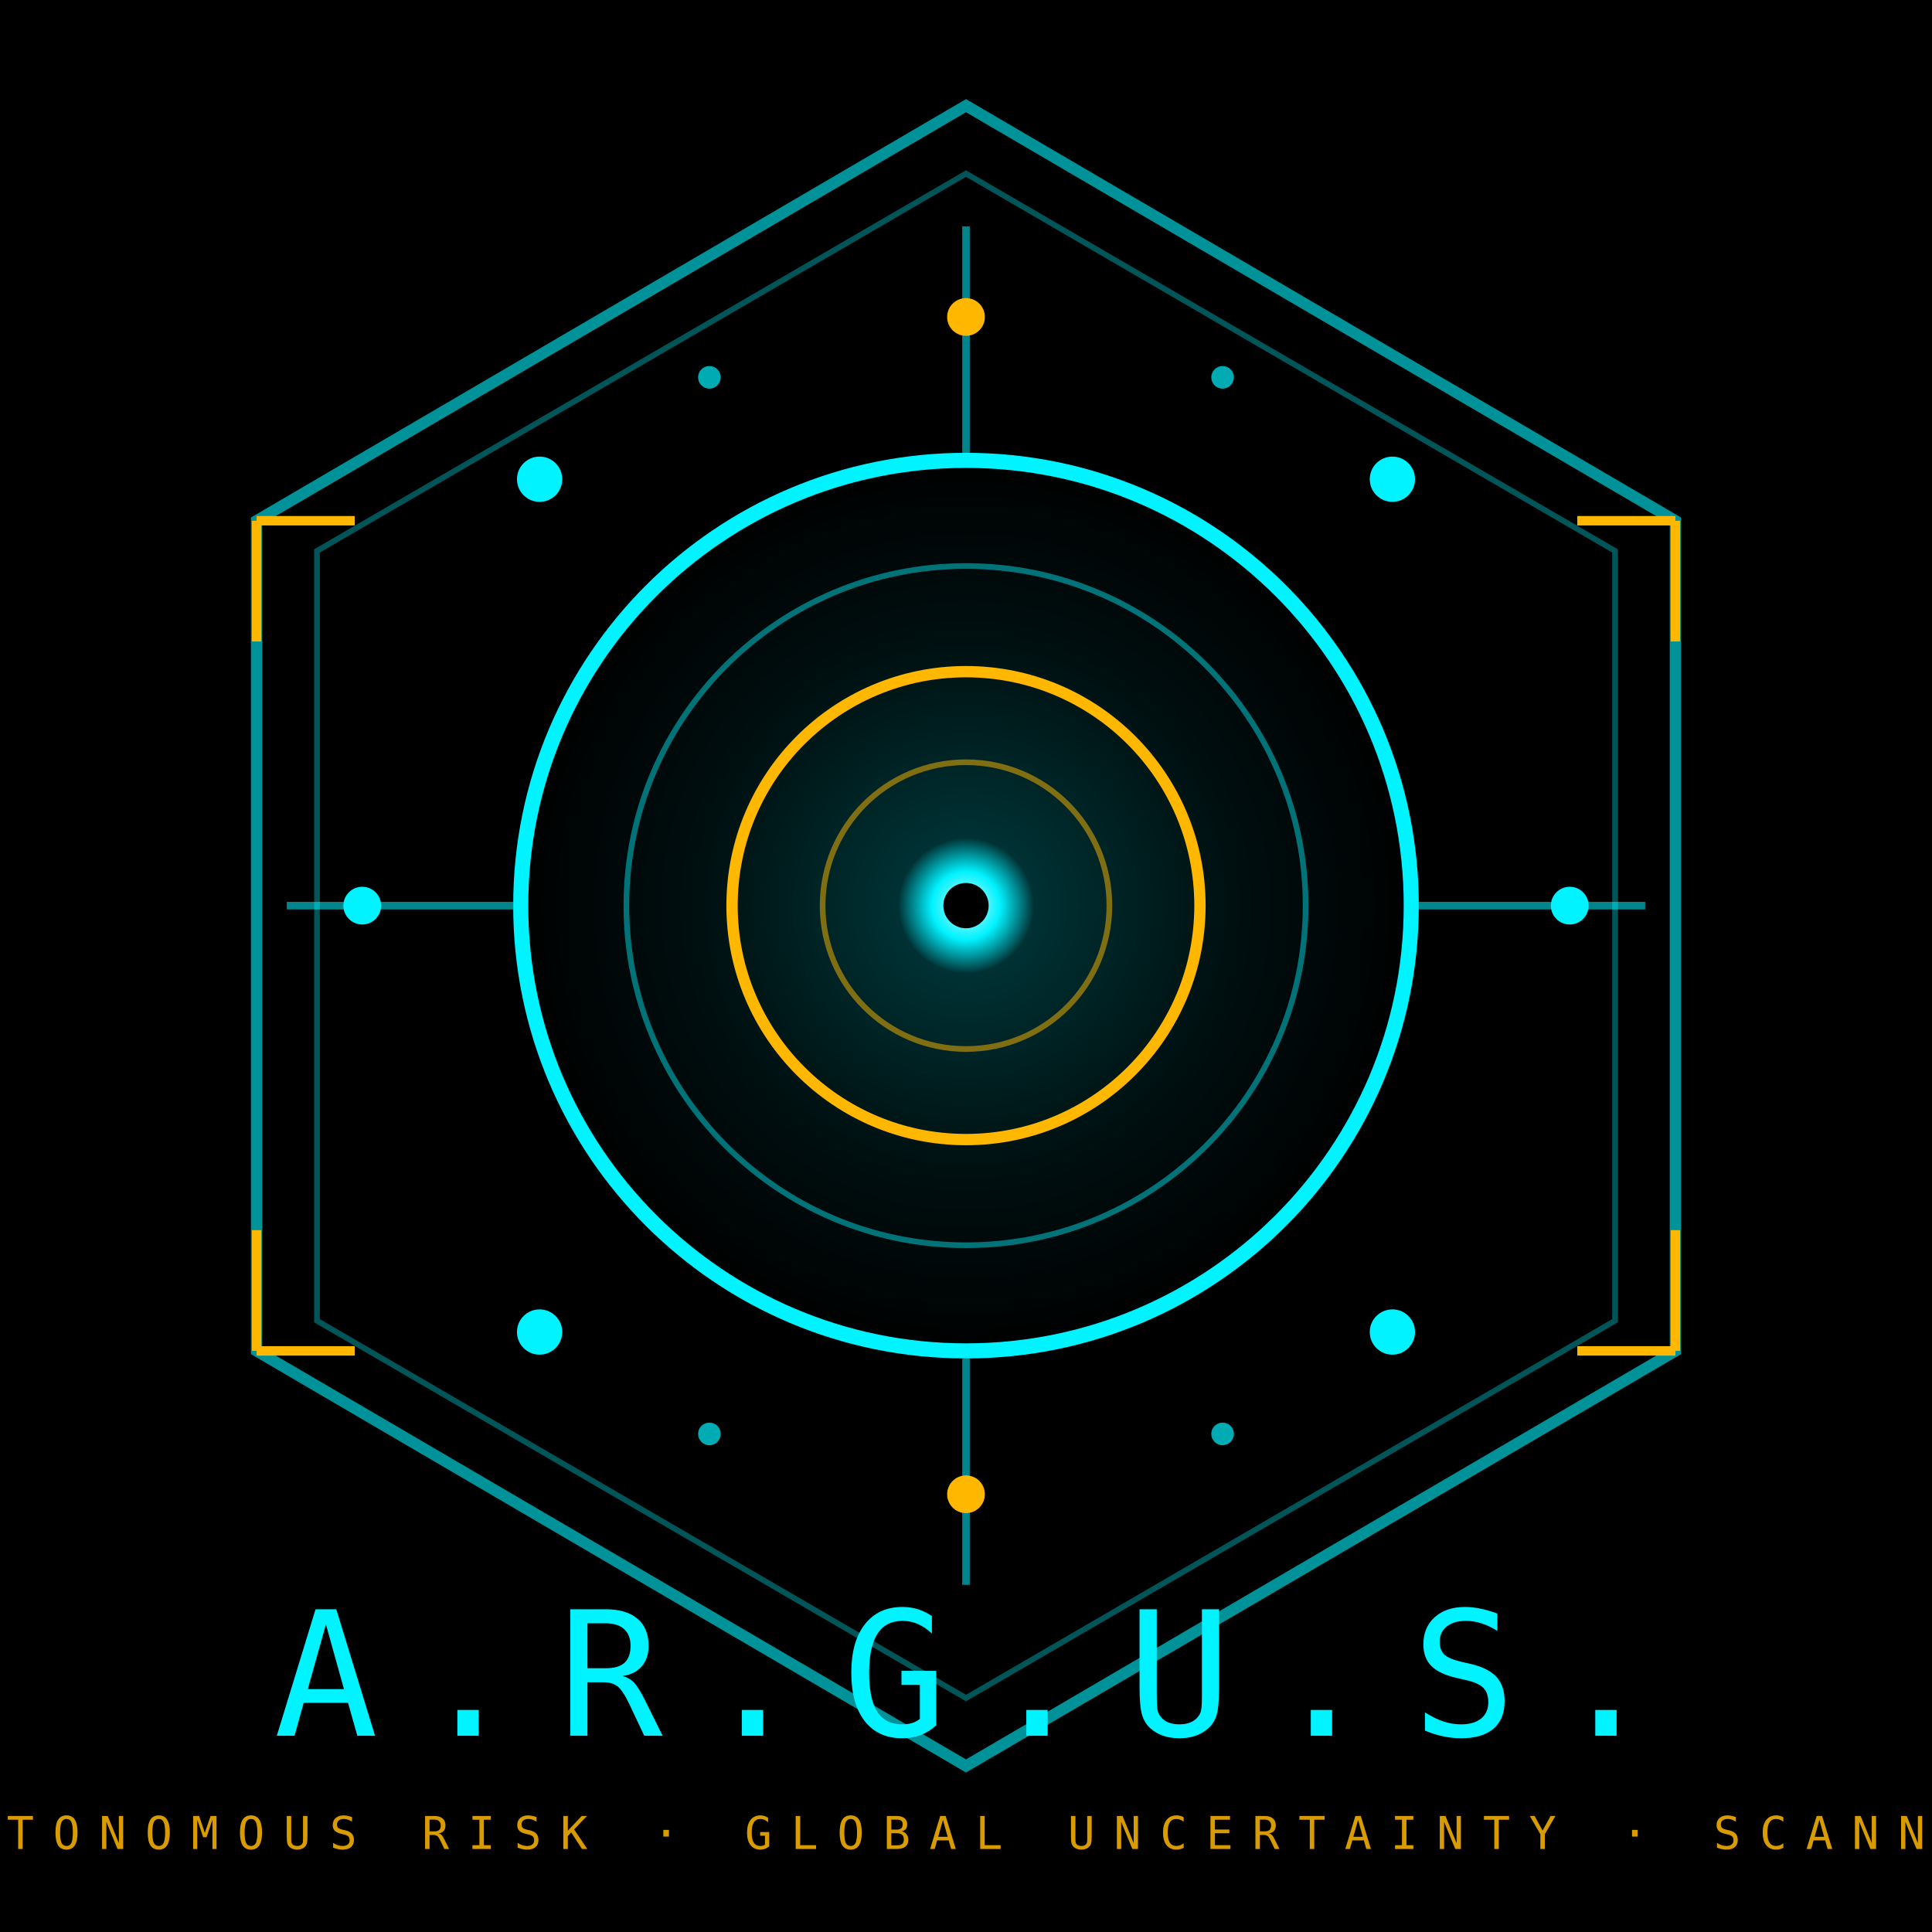
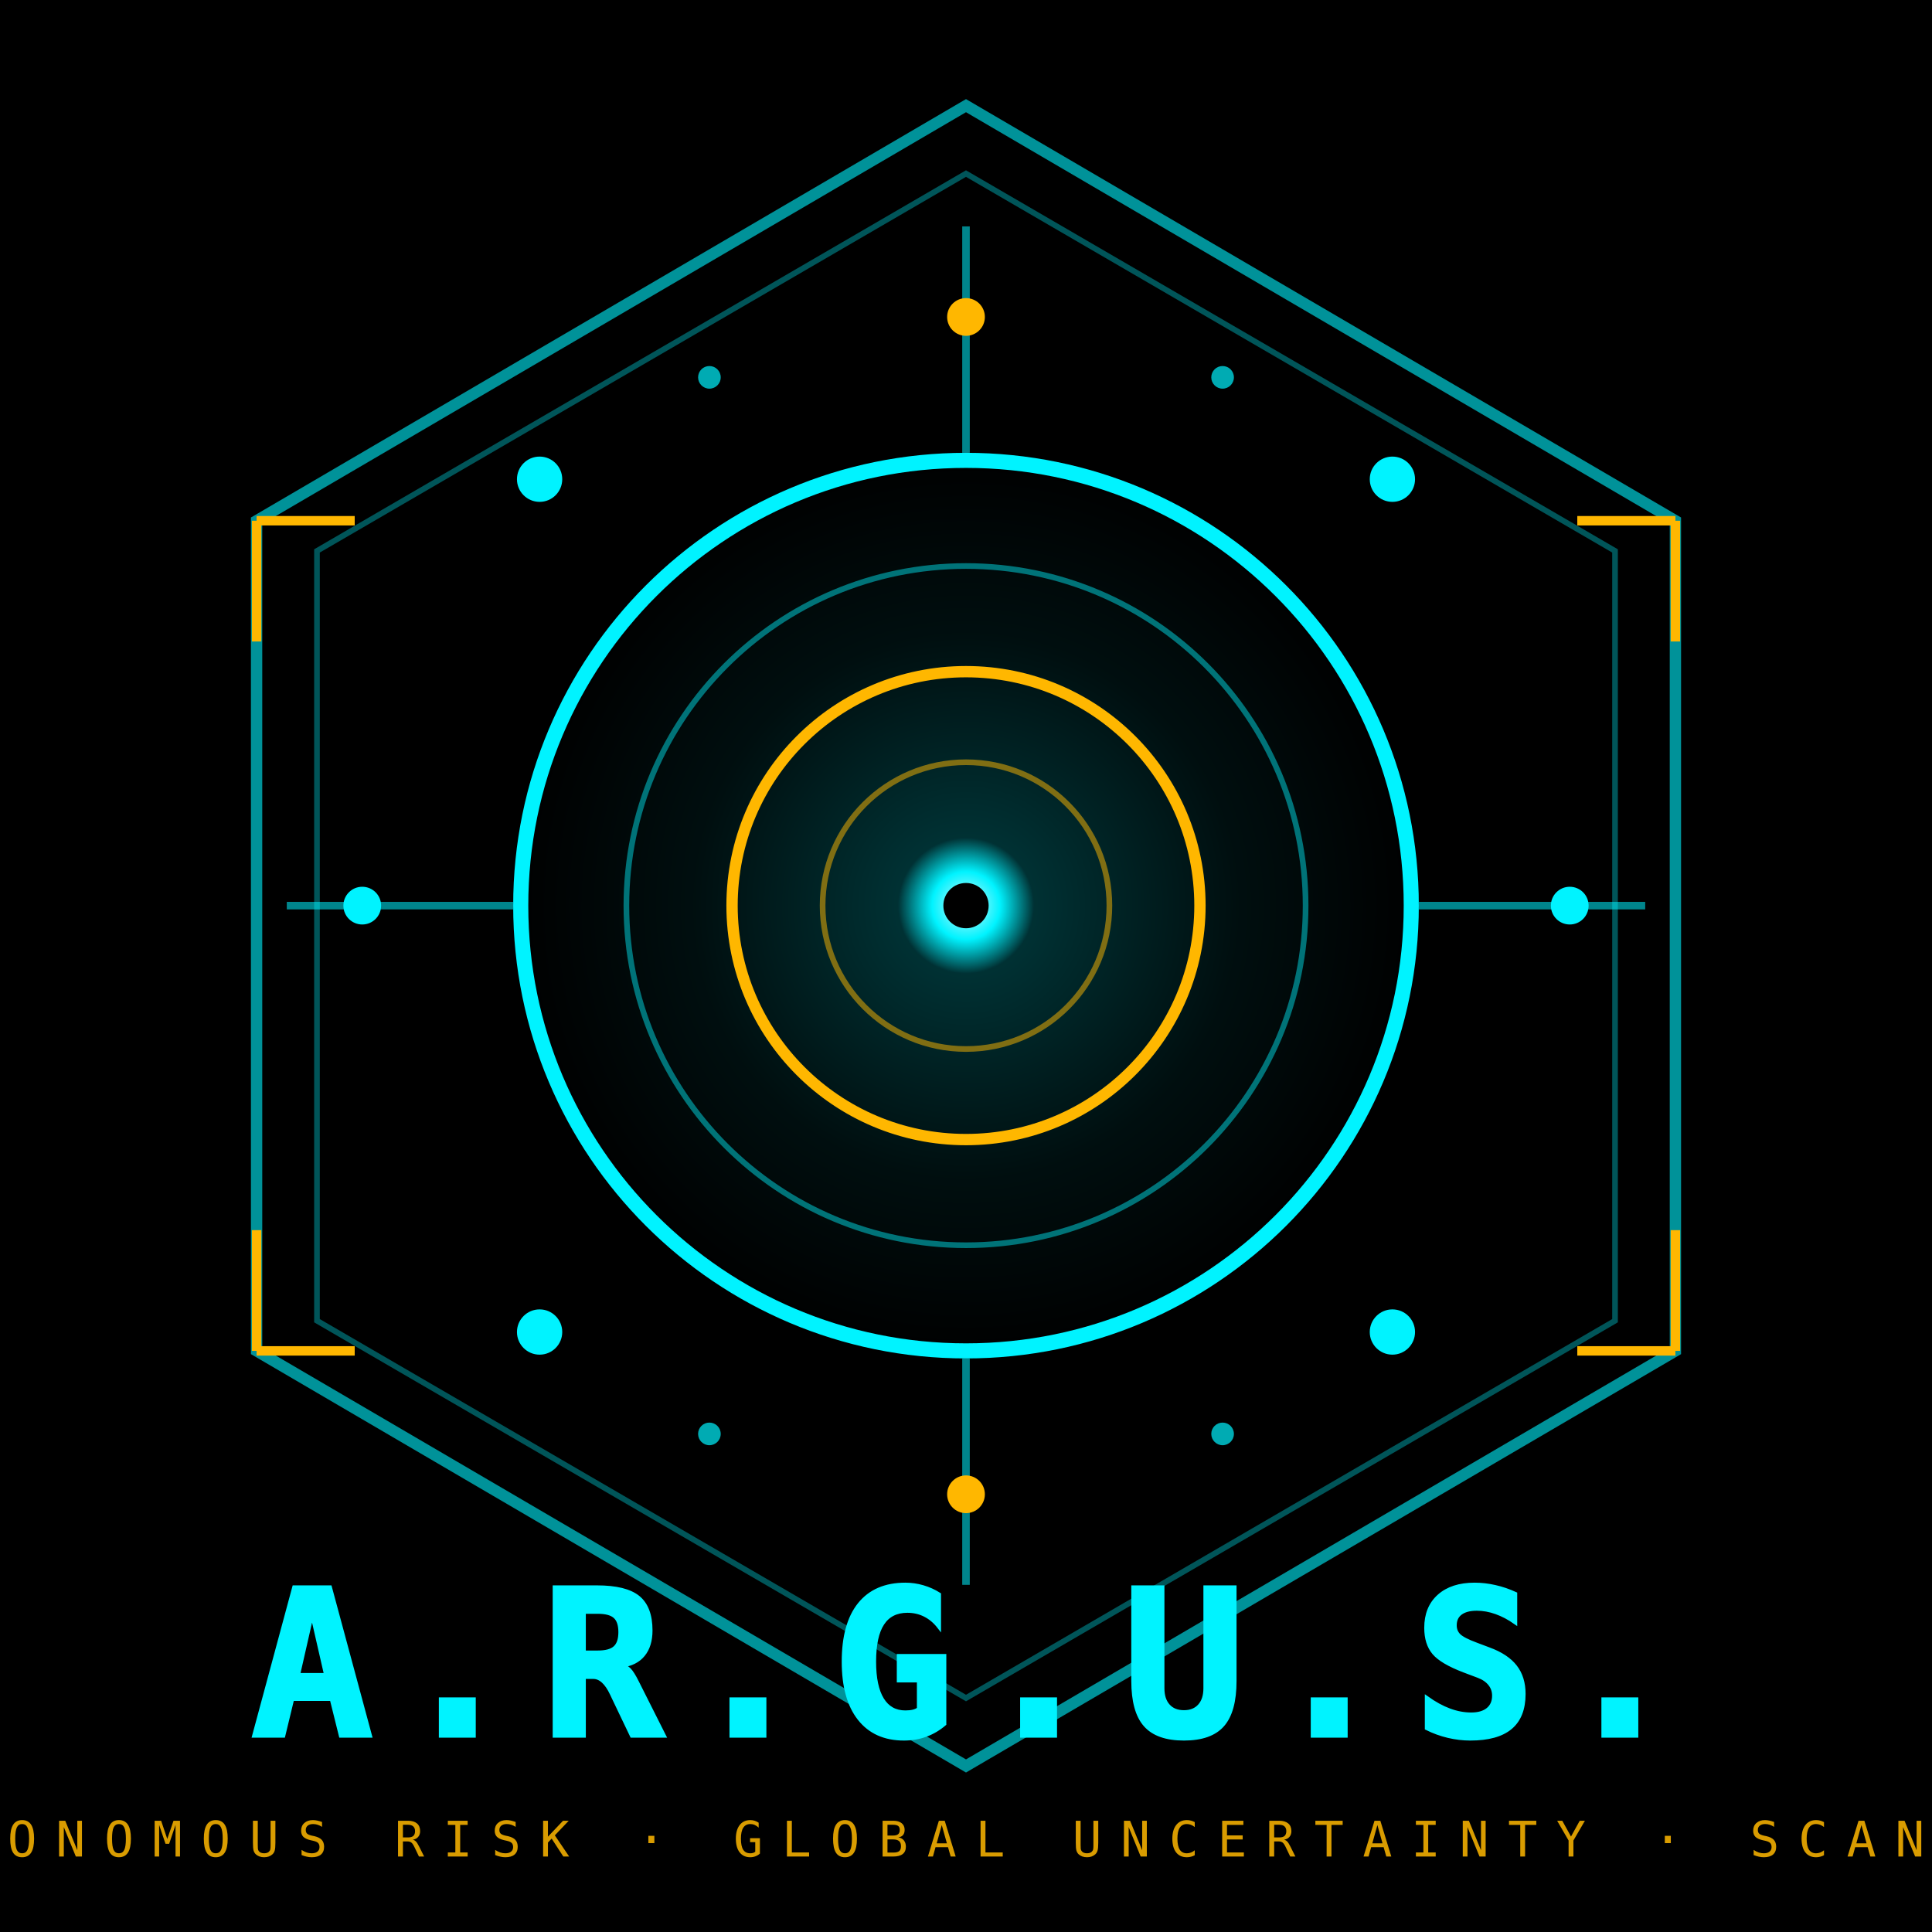
<svg xmlns="http://www.w3.org/2000/svg" viewBox="0 0 512 512">
  <defs>
    <radialGradient id="iris512" cx="256" cy="240" r="120" gradientUnits="userSpaceOnUse">
      <stop offset="0" stop-color="#00f3ff" stop-opacity="0.25" />
      <stop offset="0.6" stop-color="#00f3ff" stop-opacity="0.06" />
      <stop offset="1" stop-color="#00f3ff" stop-opacity="0" />
    </radialGradient>
    <radialGradient id="pupil512" cx="256" cy="240" r="18" gradientUnits="userSpaceOnUse">
      <stop offset="0" stop-color="#d6f5f7" />
      <stop offset="0.5" stop-color="#00f3ff" />
      <stop offset="1" stop-color="#00f3ff" stop-opacity="0" />
    </radialGradient>
  </defs>
  <rect width="512" height="512" fill="#000" />
  <polygon points="256,28 444,138 444,358 256,468 68,358 68,138" fill="none" stroke="#00f3ff" stroke-width="3" opacity="0.6" />
  <polygon points="256,46 428,146 428,350 256,450 84,350 84,146" fill="none" stroke="#00f3ff" stroke-width="1.5" opacity="0.35" />
  <g stroke="#ffb700" stroke-width="2.5" fill="none">
    <path d="M68,138 L68,170 M68,138 L94,138" />
    <path d="M444,138 L444,170 M444,138 L418,138" />
    <path d="M68,358 L68,326 M68,358 L94,358" />
    <path d="M444,358 L444,326 M444,358 L418,358" />
  </g>
  <circle cx="256" cy="240" r="120" fill="url(#iris512)" />
  <circle cx="256" cy="240" r="118" fill="none" stroke="#00f3ff" stroke-width="4" />
  <circle cx="256" cy="240" r="90" fill="none" stroke="#00f3ff" stroke-width="1.5" opacity="0.45" />
  <circle cx="256" cy="240" r="62" fill="none" stroke="#ffb700" stroke-width="3" />
  <circle cx="256" cy="240" r="38" fill="none" stroke="#ffb700" stroke-width="1.5" opacity="0.5" />
  <circle cx="256" cy="240" r="18" fill="url(#pupil512)" />
  <circle cx="256" cy="240" r="6" fill="#000" />
  <line x1="256" y1="60" x2="256" y2="120" stroke="#00f3ff" stroke-width="2" opacity="0.55" />
  <line x1="256" y1="360" x2="256" y2="420" stroke="#00f3ff" stroke-width="2" opacity="0.55" />
  <line x1="76" y1="240" x2="136" y2="240" stroke="#00f3ff" stroke-width="2" opacity="0.55" />
  <line x1="376" y1="240" x2="436" y2="240" stroke="#00f3ff" stroke-width="2" opacity="0.55" />
  <g fill="#00f3ff">
    <circle cx="369" cy="127" r="6" />
    <circle cx="143" cy="127" r="6" />
    <circle cx="369" cy="353" r="6" />
    <circle cx="143" cy="353" r="6" />
    <circle cx="416" cy="240" r="5" />
    <circle cx="96" cy="240" r="5" />
  </g>
  <g fill="#ffb700">
    <circle cx="256" cy="84" r="5" />
    <circle cx="256" cy="396" r="5" />
  </g>
  <g fill="#00f3ff" opacity="0.7">
    <circle cx="324" cy="100" r="3" />
    <circle cx="188" cy="100" r="3" />
    <circle cx="324" cy="380" r="3" />
    <circle cx="188" cy="380" r="3" />
  </g>
-   <text x="256" y="460" text-anchor="middle" fill="#00f3ff" font-family="'Share Tech Mono', monospace" font-size="46" font-weight="400" letter-spacing="10">A.R.G.U.S.</text>
-   <text x="256" y="490" text-anchor="middle" fill="#ffb700" font-family="'Share Tech Mono', monospace" font-size="12" font-weight="400" letter-spacing="5" opacity="0.85">AUTONOMOUS RISK · GLOBAL UNCERTAINTY · SCANNER</text>
+   <text x="256" y="460" text-anchor="middle" fill="#00f3ff" font-family="'JetBrains Mono', monospace" font-size="54" font-weight="800" letter-spacing="6" stroke="#00f3ff" stroke-width="1">A.R.G.U.S.</text>
+   <text x="256" y="492" text-anchor="middle" fill="#ffb700" font-family="'JetBrains Mono', monospace" font-size="13" font-weight="500" letter-spacing="5" opacity="0.85">AUTONOMOUS RISK · GLOBAL UNCERTAINTY · SCANNER</text>
</svg>
